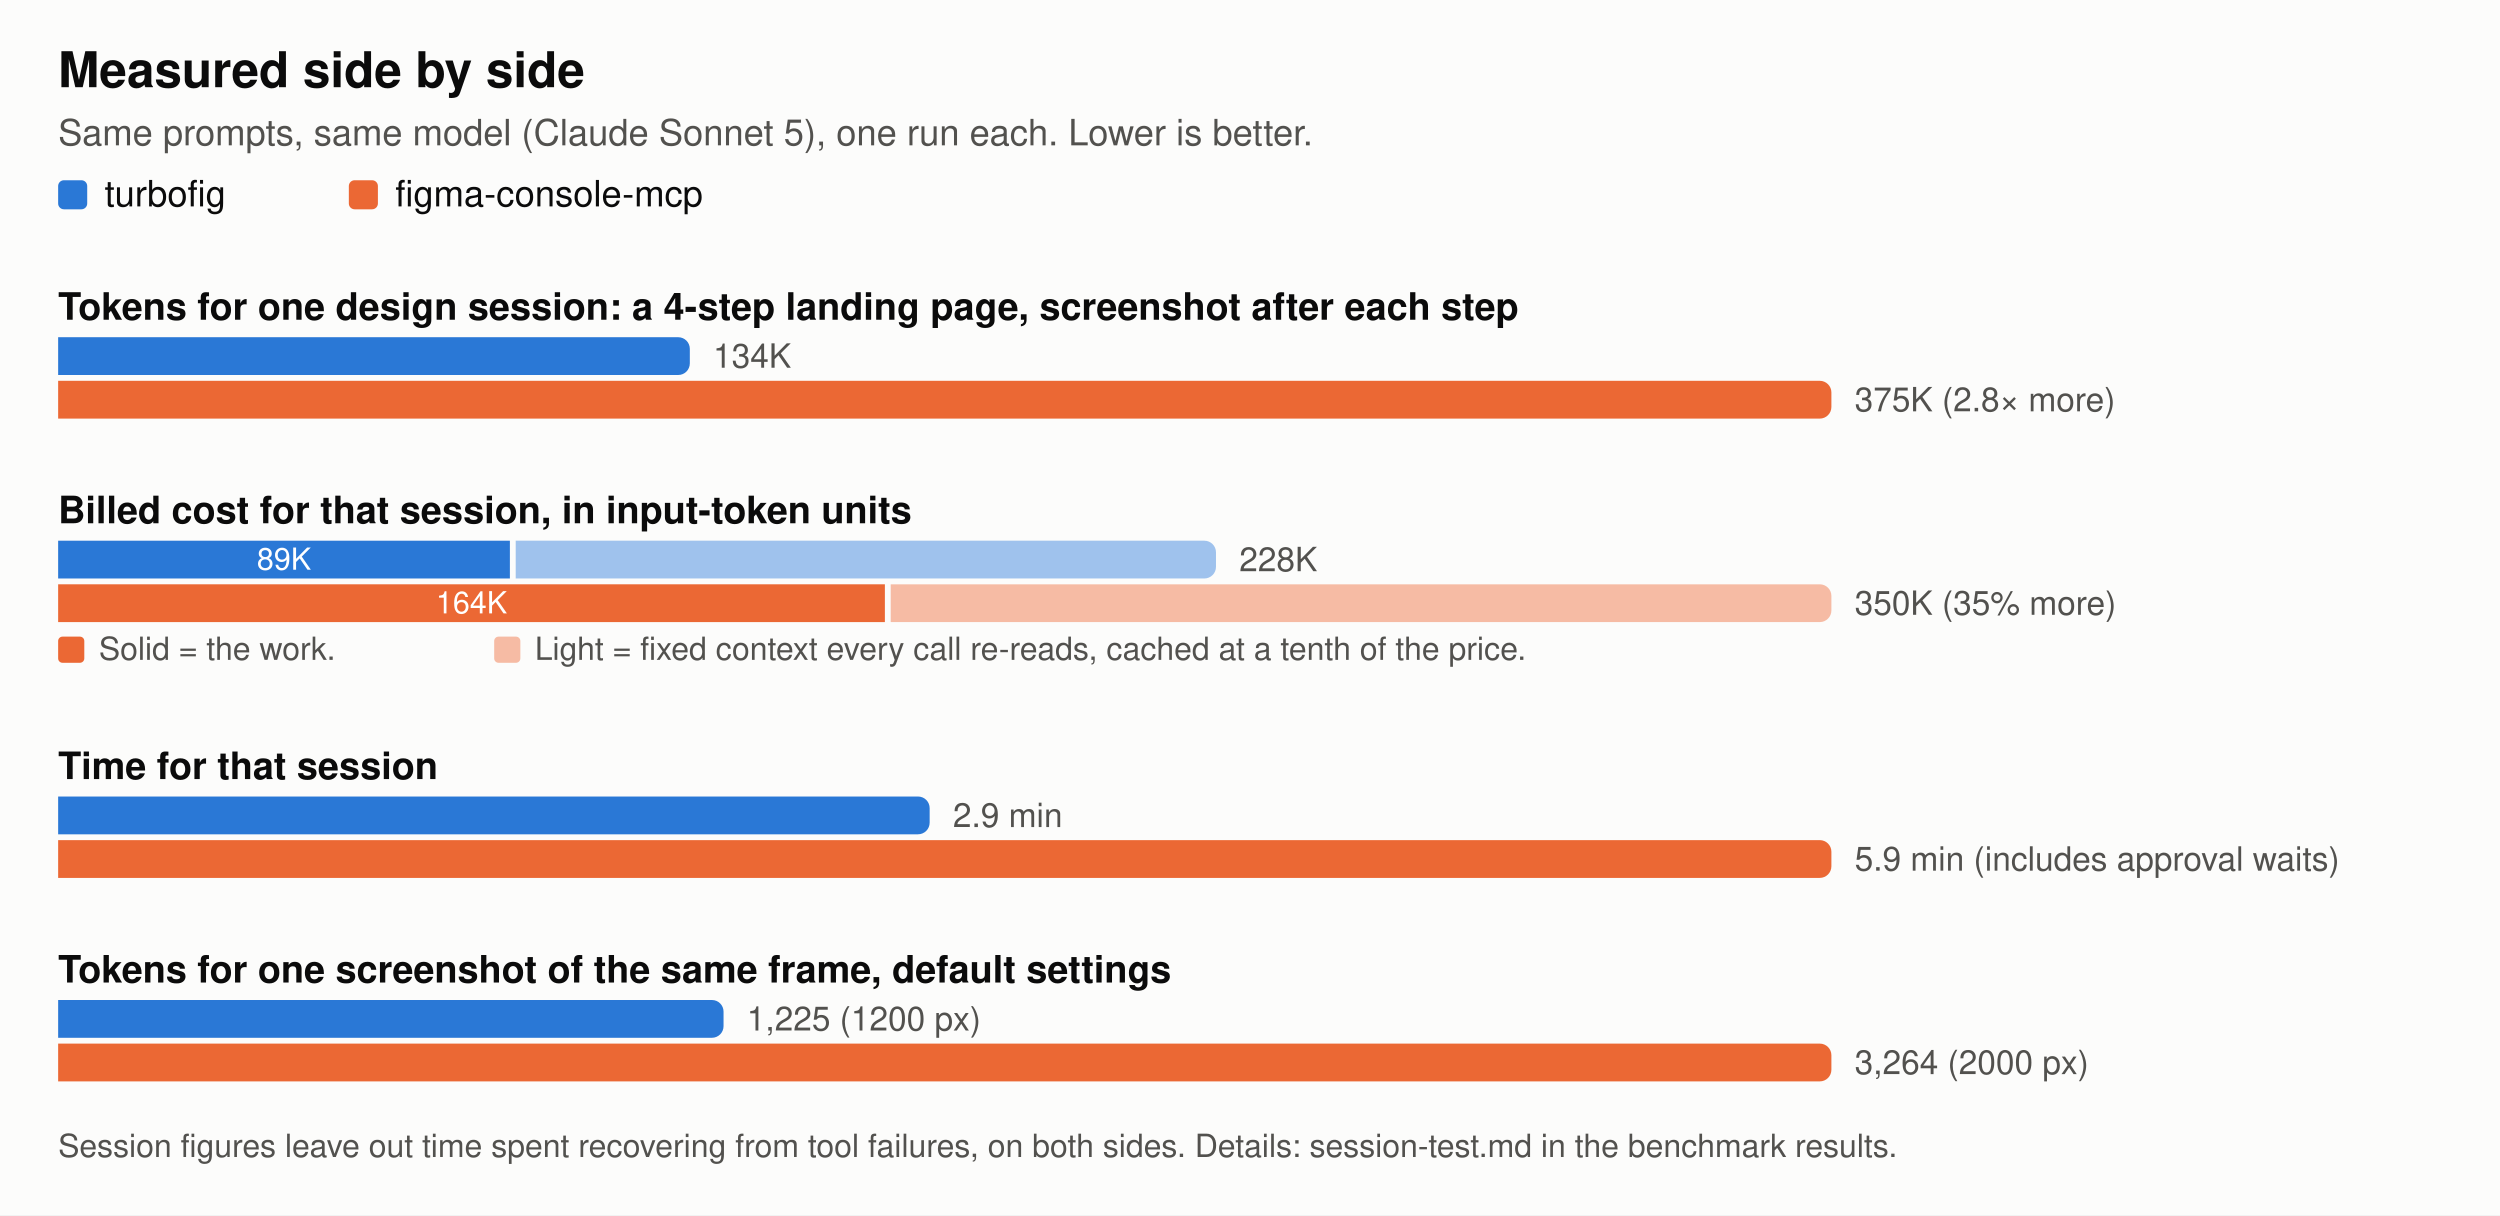
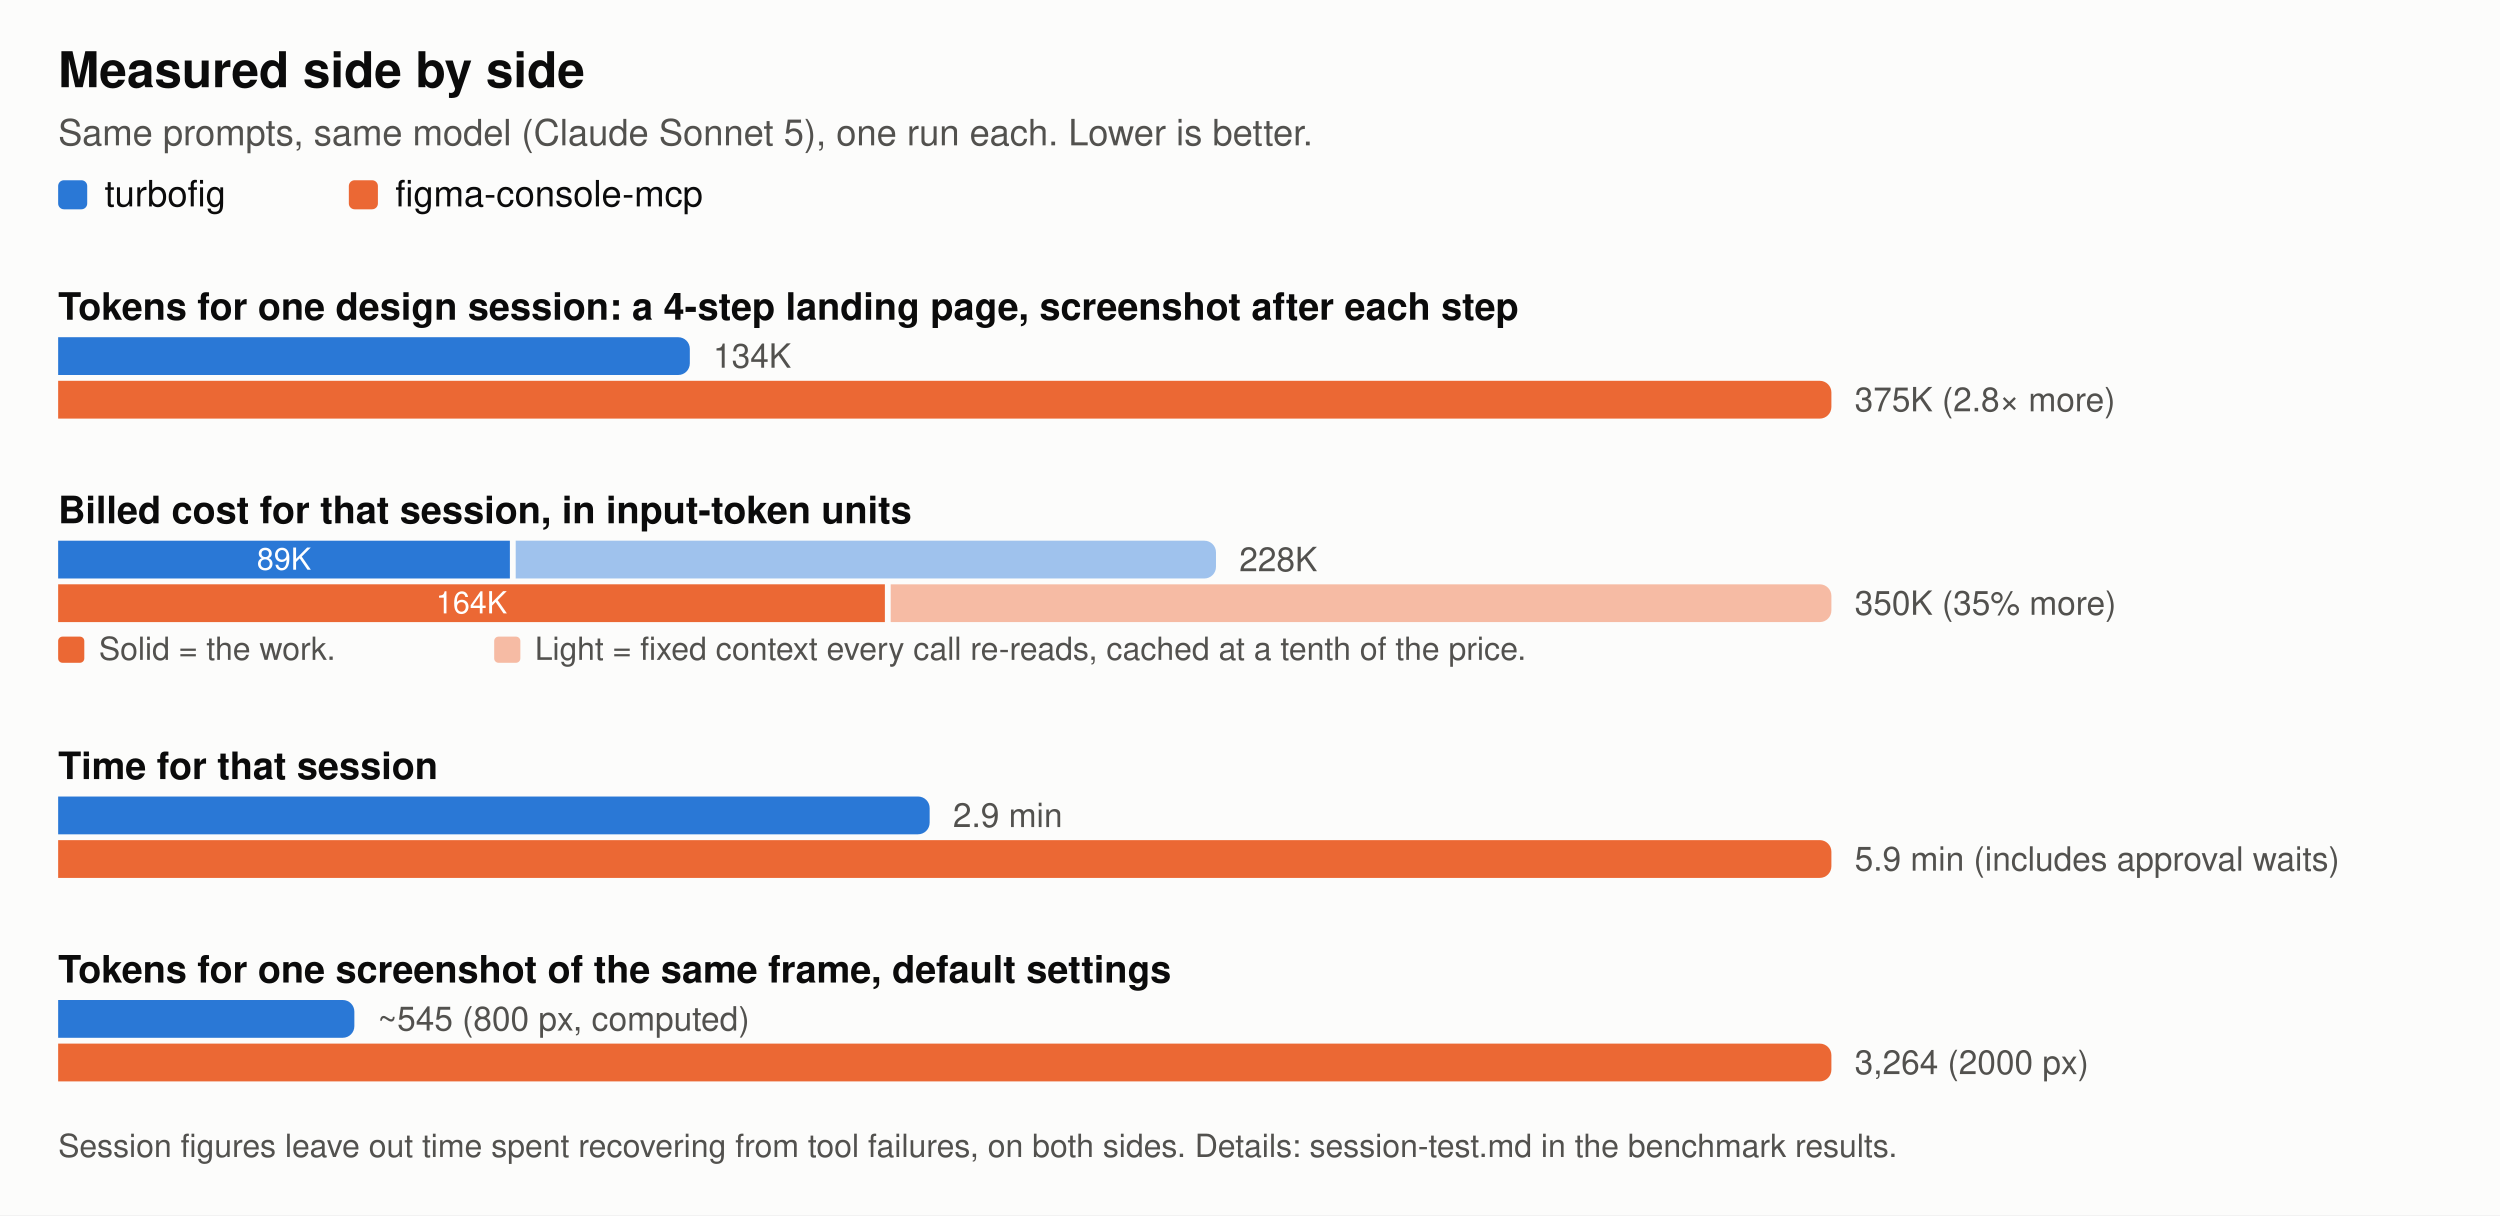
<svg xmlns="http://www.w3.org/2000/svg" viewBox="0 0 860 418" width="860" height="418" font-family="-apple-system, BlinkMacSystemFont, 'Segoe UI', Helvetica, Arial, sans-serif">
  <rect x="0" y="0" width="860" height="418" fill="#fcfcfb" />
  <text x="20" y="30" font-size="17" font-weight="700" fill="#0b0b0b">Measured side by side</text>
  <text x="20" y="50" font-size="12.5" fill="#52514e">Same prompts, same model (Claude Sonnet 5), one run each. Lower is better.</text>
  <rect x="20" y="62" width="10" height="10" rx="2" fill="#2a78d6" />
  <text x="36" y="71" font-size="12.5" fill="#0b0b0b">turbofig</text>
  <rect x="120" y="62" width="10" height="10" rx="2" fill="#eb6834" />
  <text x="136" y="71" font-size="12.5" fill="#0b0b0b">figma-console-mcp</text>
  <text x="20" y="110.0" font-size="13" font-weight="600" fill="#0b0b0b">Tokens for one design session: a 4-step landing page, screenshot after each step</text>
  <path d="M 20.0 116.0 H 233.3 A 4 4 0 0 1 237.3 120.0 V 125.0 A 4 4 0 0 1 233.3 129.0 H 20.0 Z" fill="#2a78d6" />
  <path d="M 20.0 131.0 H 626.0 A 4 4 0 0 1 630.0 135.0 V 140.0 A 4 4 0 0 1 626.0 144.0 H 20.0 Z" fill="#eb6834" />
  <text x="245.3" y="126.5" font-size="11.5" fill="#52514e">134K</text>
  <text x="638.0" y="141.5" font-size="11.5" fill="#52514e">375K (2.8× more)</text>
  <text x="20" y="180.0" font-size="13" font-weight="600" fill="#0b0b0b">Billed cost for that session, in input-token units</text>
  <rect x="20.0" y="186.0" width="155.4" height="13" fill="#2a78d6" />
  <text x="97.7" y="196.0" font-size="10.5" fill="#ffffff" text-anchor="middle">89K</text>
  <path d="M 177.4 186.0 H 414.3 A 4 4 0 0 1 418.3 190.0 V 195.0 A 4 4 0 0 1 414.3 199.0 H 177.4 Z" fill="#9fc2ed" />
  <text x="426.3" y="196.5" font-size="11.5" fill="#52514e">228K</text>
  <rect x="20.0" y="201.0" width="284.4" height="13" fill="#eb6834" />
  <text x="162.2" y="211.0" font-size="10.5" fill="#ffffff" text-anchor="middle">164K</text>
  <path d="M 306.4 201.0 H 626.0 A 4 4 0 0 1 630.0 205.0 V 210.0 A 4 4 0 0 1 626.0 214.0 H 306.4 Z" fill="#f6bba4" />
  <text x="638.0" y="211.5" font-size="11.5" fill="#52514e">350K (35% more)</text>
  <rect x="20" y="219" width="9" height="9" rx="1.5" fill="#eb6834" />
  <text x="34" y="227.0" font-size="11" fill="#52514e">Solid = the work.</text>
  <rect x="170" y="219" width="9" height="9" rx="1.5" fill="#f6bba4" />
  <text x="184" y="227.0" font-size="11" fill="#52514e">Light = fixed context every call re-reads, cached at a tenth of the price.</text>
  <text x="20" y="268.0" font-size="13" font-weight="600" fill="#0b0b0b">Time for that session</text>
  <path d="M 20.0 274.0 H 315.8 A 4 4 0 0 1 319.8 278.0 V 283.0 A 4 4 0 0 1 315.8 287.0 H 20.0 Z" fill="#2a78d6" />
  <path d="M 20.0 289.0 H 626.0 A 4 4 0 0 1 630.0 293.0 V 298.0 A 4 4 0 0 1 626.0 302.0 H 20.0 Z" fill="#eb6834" />
  <text x="327.8" y="284.5" font-size="11.5" fill="#52514e">2.9 min</text>
  <text x="638.0" y="299.5" font-size="11.5" fill="#52514e">5.9 min (includes approval waits)</text>
  <text x="20" y="338.0" font-size="13" font-weight="600" fill="#0b0b0b">Tokens for one screenshot of the same frame, default settings</text>
-   <path d="M 20.0 344.0 H 244.9 A 4 4 0 0 1 248.9 348.0 V 353.0 A 4 4 0 0 1 244.9 357.0 H 20.0 Z" fill="#2a78d6" />
+   <path d="M 20.0 344.0 H 117.9 A 4 4 0 0 1 121.9 348.0 V 353.0 A 4 4 0 0 1 117.9 357.0 H 20.0 Z" fill="#2a78d6" />
  <path d="M 20.0 359.0 H 626.0 A 4 4 0 0 1 630.0 363.0 V 368.0 A 4 4 0 0 1 626.0 372.0 H 20.0 Z" fill="#eb6834" />
-   <text x="256.9" y="354.5" font-size="11.5" fill="#52514e">1,225 (1200 px)</text>
+   <text x="129.9" y="354.5" font-size="11.5" fill="#52514e">~545 (800 px, computed)</text>
  <text x="638.0" y="369.5" font-size="11.5" fill="#52514e">3,264 (2000 px)</text>
  <text x="20" y="398.0" font-size="11" fill="#52514e">Session figures leave out time spent recovering from tool failures, on both sides. Details: session-test.md in the benchmark results.</text>
</svg>
